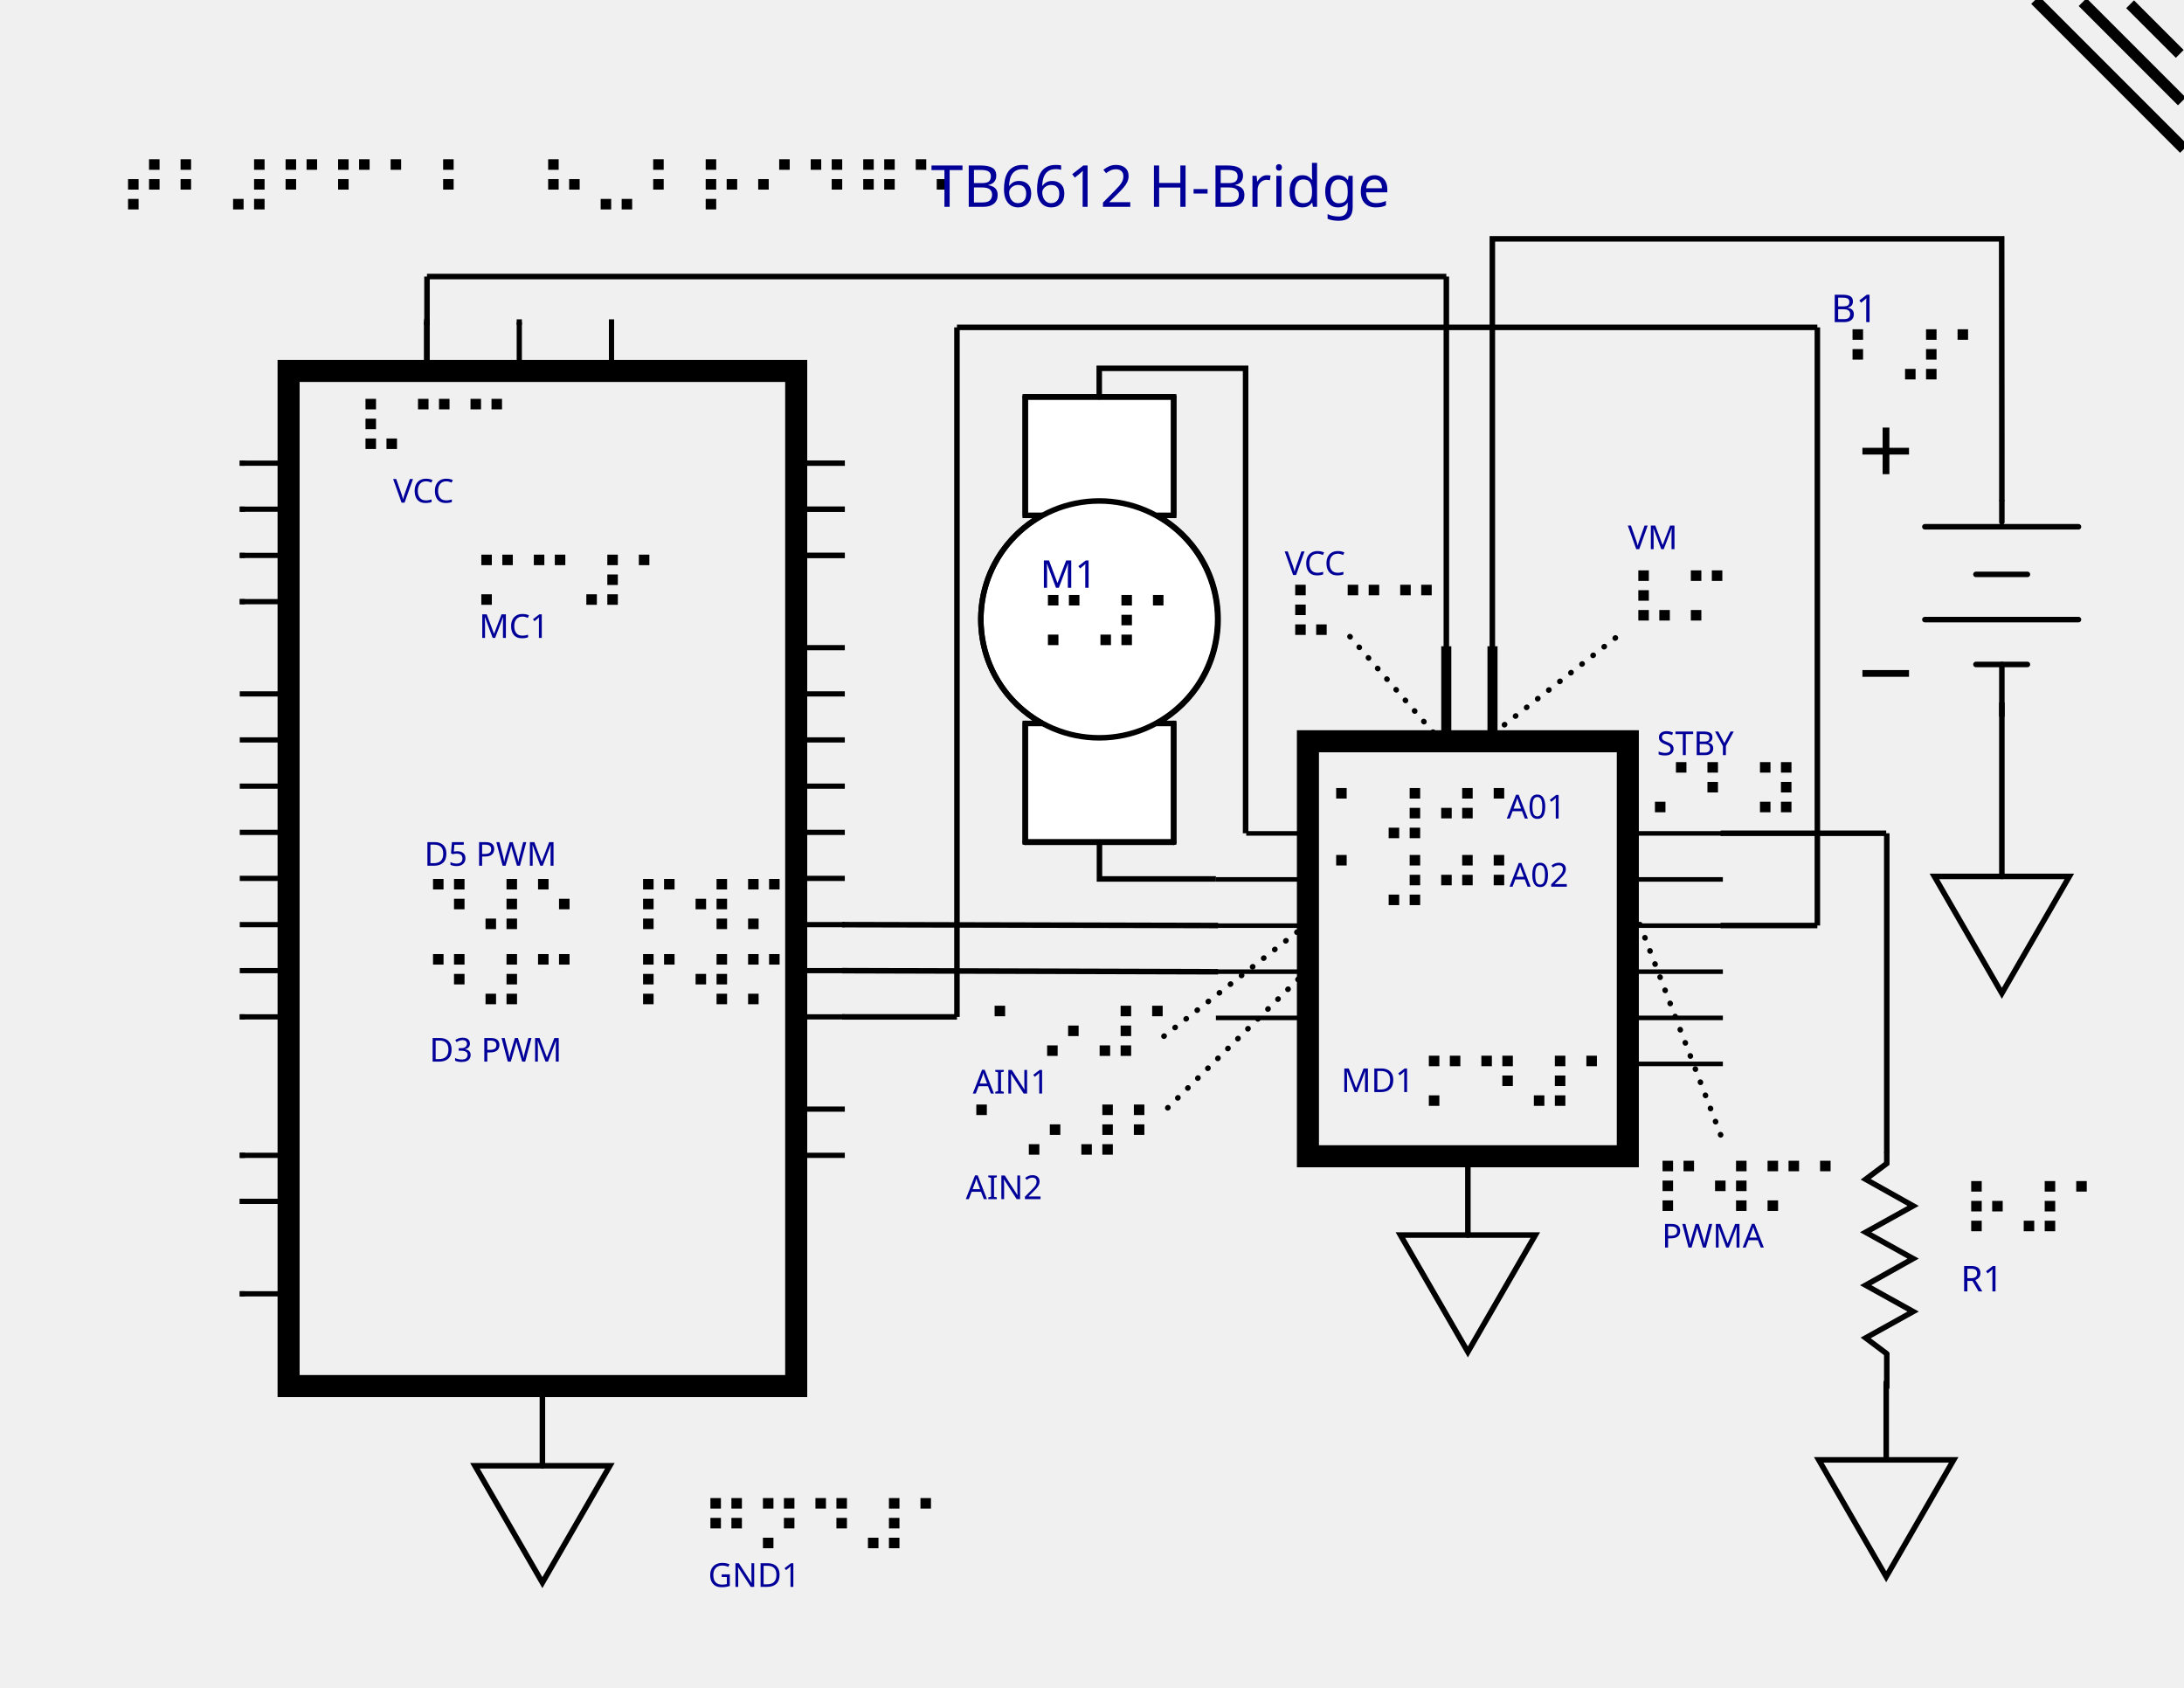
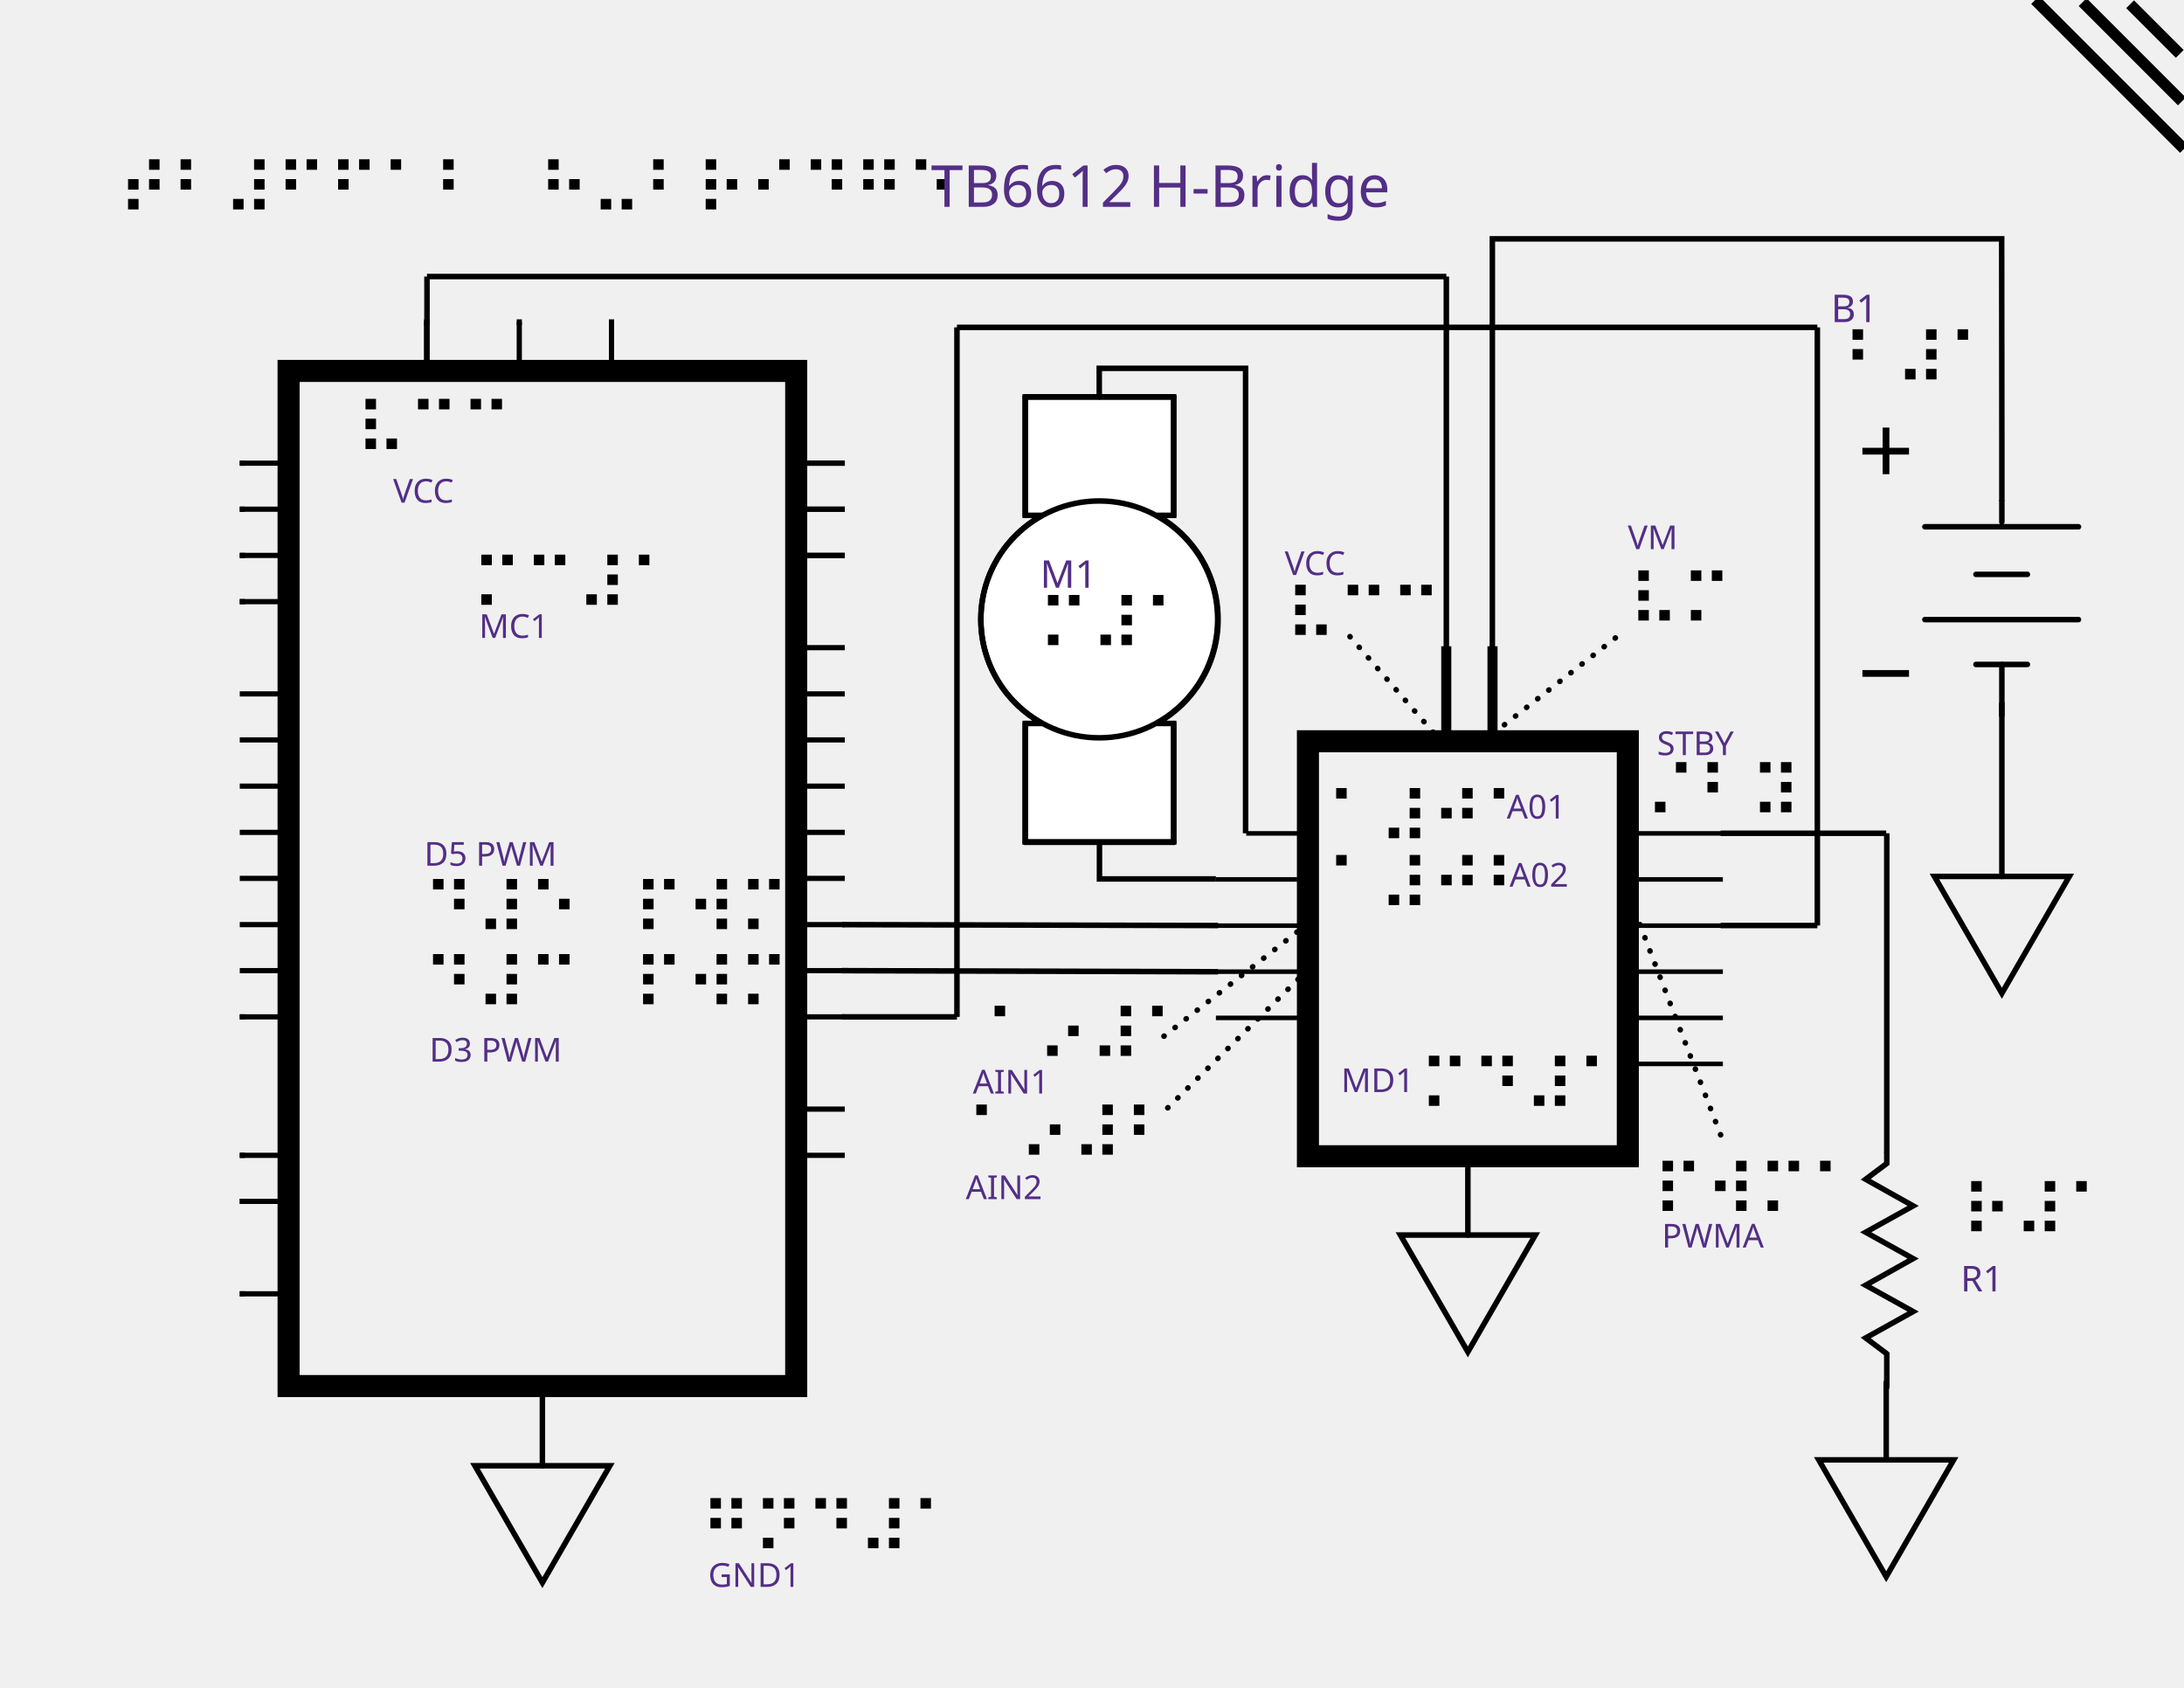
<svg xmlns="http://www.w3.org/2000/svg" version="1.1" id="Layer_1" x="0px" y="0px" width="792px" height="612px" viewBox="0 0 792 612" enable-background="new 0 0 792 612" xml:space="preserve">
  <g id="plaintext" display="none">
    <text transform="matrix(1 0 0 1 262.8433 340.8613)" display="inline" font-family="'MyriadPro-Regular'" font-size="17.733">Output</text>
    <text transform="matrix(1 0 0 1 162.7798 362.1406)" display="inline" font-family="'MyriadPro-Regular'" font-size="17.733">from microcontroller</text>
    <text transform="matrix(1 0 0 1 29.8711 236.959)" display="inline" font-family="'MyriadPro-Regular'" font-size="17.733">Digital Output</text>
    <text transform="matrix(1 0 0 1 404.5684 400.3926)" display="inline" font-family="'MyriadPro-Regular'" font-size="17.733">220Ω</text>
    <text transform="matrix(1 0 0 1 413.8398 467.625)" display="inline" font-family="'MyriadPro-Regular'" font-size="17.733">LED</text>
  </g>
  <g>
    <text transform="matrix(1 0 0 1 392.8594 125.6191)" fill="none" stroke="#000000" stroke-width="2" stroke-miterlimit="10" font-family="'MyriadPro-Regular'" font-size="11"> </text>
  </g>
  <g>
    <line fill="none" stroke="#000000" stroke-width="4" stroke-miterlimit="10" x1="755.229" y1="0.772" x2="791.227" y2="36.771" />
    <line fill="none" stroke="#000000" stroke-width="4" stroke-miterlimit="10" x1="738" y1="0" x2="792" y2="54" />
    <line fill="none" stroke="#000000" stroke-width="4" stroke-miterlimit="10" x1="772.457" y1="1.543" x2="790.457" y2="19.543" />
  </g>
  <g id="Braille_1_">
    <text transform="matrix(1 0 0 1 42.626 78.0645)" font-family="'AppleBraille'" font-size="26">⠞⠃⠼⠋⠋⠁⠃⠀⠓⠤⠃⠗⠊⠙⠛⠑</text>
  </g>
-   <text transform="matrix(1 0 0 1 337.5962 75)" fill="#000099" font-family="'ArialMT'" font-size="21">TB6612 H-Bridge</text>
+   <text transform="matrix(1 0 0 1 337.5962 75)" fill="#532E85" font-family="'ArialMT'" font-size="21">TB6612 H-Bridge</text>
  <g>
    <g transform="translate(524.225,126.511)">
      <g id="schematic">
        <rect x="-49.921" y="142.266" fill="none" stroke="#000000" stroke-width="8" stroke-miterlimit="10" width="116.004" height="150.474" />
        <line fill="none" x1="-72.503" y1="175.635" x2="-49.921" y2="175.635" />
        <rect id="connector10pin" x="-72.291" y="174.848" width="22.447" height="1.652" />
        <g id="label10">
-           <text transform="matrix(1 0 0 1 22.1871 170.2898)" fill="#000099" font-family="'ArialMT'" font-size="12">A01</text>
+           <text transform="matrix(1 0 0 1 22.1871 170.2898)" fill="#532E85" font-family="'ArialMT'" font-size="12">A01</text>
        </g>
        <line fill="none" x1="-82.503" y1="192.398" x2="-49.921" y2="192.398" />
        <rect id="connector9pin" x="-83.291" y="191.533" width="33.447" height="1.652" />
        <g id="label9">
-           <text transform="matrix(1 0 0 1 23.1871 195.0066)" fill="#000099" font-family="'ArialMT'" font-size="12">A02</text>
+           <text transform="matrix(1 0 0 1 23.1871 195.0066)" fill="#532E85" font-family="'ArialMT'" font-size="12">A02</text>
        </g>
        <line fill="none" x1="-82.503" y1="209.082" x2="-49.921" y2="209.082" />
        <rect id="connector16pin" x="-83.291" y="208.296" width="33.447" height="1.653" />
        <g id="label16">
-           <text transform="matrix(1 0 0 1 -171.4501 269.9958)" fill="#000099" font-family="'ArialMT'" font-size="12">AIN1</text>
+           <text transform="matrix(1 0 0 1 -171.4501 269.9958)" fill="#532E85" font-family="'ArialMT'" font-size="12">AIN1</text>
        </g>
        <line fill="none" x1="-82.503" y1="225.844" x2="-49.921" y2="225.844" />
        <rect id="connector15pin" x="-83.291" y="224.981" width="33.447" height="1.65" />
        <g id="label15">
-           <text transform="matrix(1 0 0 1 -173.9852 308.2761)" fill="#000099" font-family="'ArialMT'" font-size="12">AIN2</text>
+           <text transform="matrix(1 0 0 1 -173.9852 308.2761)" fill="#532E85" font-family="'ArialMT'" font-size="12">AIN2</text>
        </g>
        <line fill="none" x1="-82.503" y1="242.53" x2="-49.921" y2="242.53" />
        <rect id="connector7pin" x="-83.291" y="241.743" width="33.447" height="1.653" />
        <line fill="none" x1="66.32" y1="175.635" x2="99.766" y2="175.635" />
        <rect id="connector17pin" x="67.106" y="174.848" width="33.447" height="1.652" />
        <g id="label17">
-           <text transform="matrix(1 0 0 1 76.6481 147.2898)" fill="#000099" font-family="'ArialMT'" font-size="12">STBY</text>
+           <text transform="matrix(1 0 0 1 76.6481 147.2898)" fill="#532E85" font-family="'ArialMT'" font-size="12">STBY</text>
        </g>
        <line fill="none" x1="66.32" y1="192.398" x2="99.766" y2="192.398" />
        <rect id="connector20pin" x="67.106" y="191.533" width="33.447" height="1.652" />
        <line fill="none" x1="66.32" y1="209.082" x2="99.766" y2="209.082" />
        <rect id="connector14pin" x="67.106" y="208.296" width="33.447" height="1.653" />
        <g id="label14">
-           <text transform="matrix(1 0 0 1 78.4342 325.8406)" fill="#000099" font-family="'ArialMT'" font-size="12">PWMA</text>
+           <text transform="matrix(1 0 0 1 78.4342 325.8406)" fill="#532E85" font-family="'ArialMT'" font-size="12">PWMA</text>
        </g>
        <line fill="none" x1="66.32" y1="225.844" x2="99.766" y2="225.844" />
        <rect id="connector19pin" x="67.106" y="224.981" width="33.447" height="1.65" />
        <line fill="none" x1="66.32" y1="242.53" x2="99.766" y2="242.53" />
        <rect id="connector18pin" x="67.106" y="241.743" width="33.447" height="1.653" />
        <line fill="none" x1="66.32" y1="259.216" x2="99.766" y2="259.216" />
-         <rect id="connector8pin" x="67.106" y="258.428" width="33.447" height="1.65" />
+         <rect id="connector8pin" x="67.106" y="258.428" width="33.447" height="1.649" />
        <line fill="none" stroke="#000000" stroke-width="2" stroke-miterlimit="10" x1="0.29" y1="109.606" x2="0.29" y2="142.266" />
-         <rect id="connector12pin" x="-0.577" y="108.82" fill="none" stroke="#000000" stroke-width="2" stroke-miterlimit="10" width="1.652" height="33.446" />
+         <rect id="connector12pin" x="-0.577" y="108.82" fill="none" stroke="#000000" stroke-width="2" stroke-miterlimit="10" width="1.651" height="33.446" />
        <g transform="matrix(1, 0, 0, 1, 37.4, 16)">
          <g>
            <g>
              <g transform="rotate(270)">
                <g>
-                   <text id="label12_8_" transform="matrix(0 1 -1 0 -65.9929 -95.751)" fill="#000099" font-family="'ArialMT'" font-size="12">VCC</text>
+                   <text id="label12_8_" transform="matrix(0 1 -1 0 -65.9929 -95.751)" fill="#532E85" font-family="'ArialMT'" font-size="12">VCC</text>
                </g>
              </g>
            </g>
          </g>
        </g>
        <line fill="none" stroke="#000000" stroke-width="2" stroke-miterlimit="10" x1="16.973" y1="109.606" x2="16.973" y2="142.266" />
        <rect id="connector13pin" x="16.187" y="108.82" fill="none" stroke="#000000" stroke-width="2" stroke-miterlimit="10" width="1.653" height="33.446" />
        <g transform="matrix(1, 0, 0, 1, 44.6, 16)">
          <g>
            <g>
              <g transform="rotate(270)">
                <g>
-                   <text id="label13_8_" transform="matrix(0 1 -1 0 -56.6189 21.4817)" fill="#000099" font-family="'ArialMT'" font-size="12">VM</text>
+                   <text id="label13_8_" transform="matrix(0 1 -1 0 -56.6189 21.4817)" fill="#532E85" font-family="'ArialMT'" font-size="12">VM</text>
                </g>
              </g>
            </g>
          </g>
        </g>
        <g id="connector21terminal">
			</g>
      </g>
    </g>
  </g>
  <g>
    <g transform="translate(122.529,1.98736)">
      <g id="schematic_1_">
        <rect id="rect11" x="-17.875" y="132.509" fill="none" stroke="#000000" stroke-width="8" stroke-miterlimit="10" width="184.079" height="368.081" />
        <line id="line20" fill="none" x1="-34.638" y1="165.957" x2="-18.819" y2="165.957" />
        <rect id="connector53pin" x="-35.583" y="165.013" width="16.764" height="1.889" />
        <rect id="connector53terminal" x="-35.583" y="165.013" width="1.889" height="1.889" />
        <rect id="connector46pin" x="-35.583" y="181.697" width="16.764" height="1.889" />
        <rect id="connector46terminal" x="-35.583" y="181.697" width="1.889" height="1.889" />
        <rect id="connector49pin" x="-35.583" y="198.46" width="16.764" height="1.889" />
        <rect id="connector49terminal" x="-35.583" y="198.46" width="1.889" height="1.889" />
        <rect id="connector66pin" x="-35.583" y="215.224" width="16.764" height="1.889" />
        <rect id="connector66terminal" x="-35.583" y="215.224" width="1.889" height="1.889" />
        <line id="line40" fill="none" x1="-34.638" y1="249.616" x2="-18.819" y2="249.616" />
        <rect id="connector54pin" x="-35.583" y="248.672" width="16.764" height="1.888" />
        <g id="connector54terminal">
			</g>
        <line id="line45" fill="none" x1="-34.638" y1="266.299" x2="-18.819" y2="266.299" />
        <rect id="connector55pin" x="-35.583" y="265.354" width="16.764" height="1.889" />
        <g id="connector55terminal">
			</g>
        <line id="line50" fill="none" x1="-34.638" y1="283.063" x2="-18.819" y2="283.063" />
        <rect id="connector56pin" x="-35.583" y="282.119" width="16.764" height="1.888" />
        <g id="connector56terminal">
			</g>
        <line id="line55" fill="none" x1="-34.638" y1="299.825" x2="-18.819" y2="299.825" />
        <rect id="connector57pin" x="-35.583" y="298.882" width="16.764" height="1.889" />
        <g id="connector57terminal">
			</g>
        <line id="line60" fill="none" x1="-34.638" y1="316.51" x2="-18.819" y2="316.51" />
        <rect id="connector58pin" x="-35.583" y="315.565" width="16.764" height="1.889" />
        <g id="connector58terminal">
			</g>
        <line id="line65" fill="none" x1="-34.638" y1="333.272" x2="-18.819" y2="333.272" />
        <rect id="connector59pin" x="-35.583" y="332.328" width="16.764" height="1.889" />
        <g id="connector59terminal">
			</g>
        <line id="line70" fill="none" x1="-34.638" y1="349.959" x2="-18.819" y2="349.959" />
        <rect id="connector60pin" x="-35.583" y="349.013" width="16.764" height="1.891" />
        <g id="connector60terminal">
			</g>
        <line id="line75" fill="none" x1="-34.638" y1="366.722" x2="-18.819" y2="366.722" />
        <rect x="-35.583" y="365.774" width="16.764" height="1.891" />
        <rect id="connector61terminal" x="-35.583" y="365.774" width="1.889" height="1.891" />
        <rect id="connector64pin" x="-35.583" y="415.985" width="16.764" height="1.891" />
        <rect id="connector64terminal" x="-35.583" y="415.985" width="1.889" height="1.891" />
        <rect id="connector65pin" x="-35.583" y="432.672" width="16.764" height="1.888" />
        <rect id="connector65terminal" x="-35.583" y="432.672" width="1.889" height="1.888" />
        <rect id="connector67pin" x="-35.583" y="466.196" width="16.764" height="1.891" />
        <rect id="connector67terminal" x="-35.583" y="466.196" width="1.889" height="1.891" />
        <line id="line95" fill="none" x1="166.125" y1="165.957" x2="182.888" y2="165.957" />
        <rect id="connector35pin" x="167.07" y="165.013" width="16.763" height="1.889" />
        <g id="connector35terminal">
			</g>
        <line id="line100" fill="none" x1="166.125" y1="182.642" x2="182.888" y2="182.642" />
        <rect id="connector34pin" x="167.07" y="181.697" width="16.763" height="1.889" />
        <g id="connector34terminal">
			</g>
        <line id="line105" fill="none" x1="166.125" y1="199.405" x2="182.888" y2="199.405" />
        <rect id="connector33pin" x="167.07" y="198.46" width="16.763" height="1.889" />
        <g id="connector33terminal">
			</g>
        <line id="line110" fill="none" x1="166.125" y1="232.852" x2="182.888" y2="232.852" />
        <rect id="connector32pin" x="167.07" y="231.908" width="16.763" height="1.888" />
        <g id="connector32terminal">
			</g>
        <line id="line115" fill="none" x1="166.125" y1="249.616" x2="182.888" y2="249.616" />
        <rect id="connector31pin" x="167.07" y="248.672" width="16.763" height="1.888" />
        <g id="connector31terminal">
			</g>
        <line id="line120" fill="none" x1="166.125" y1="266.299" x2="182.888" y2="266.299" />
        <rect id="connector30pin" x="167.07" y="265.354" width="16.763" height="1.889" />
        <g id="connector30terminal">
			</g>
        <line id="line125" fill="none" x1="166.125" y1="283.063" x2="182.888" y2="283.063" />
        <rect id="connector29pin" x="167.07" y="282.119" width="16.763" height="1.888" />
        <g id="connector29terminal">
			</g>
        <line id="line130" fill="none" x1="166.125" y1="299.825" x2="182.888" y2="299.825" />
        <rect id="connector28pin" x="167.07" y="298.882" width="16.763" height="1.889" />
        <g id="connector28terminal">
			</g>
        <line id="line135" fill="none" x1="166.125" y1="316.51" x2="182.888" y2="316.51" />
        <rect id="connector27pin" x="167.07" y="315.565" width="16.763" height="1.889" />
        <g id="connector27terminal">
			</g>
        <line id="line140" fill="none" x1="166.125" y1="333.272" x2="182.888" y2="333.272" />
        <rect id="connector26pin" x="167.07" y="332.328" width="16.763" height="1.889" />
        <g id="connector26terminal">
			</g>
        <g id="label26">
-           <text transform="matrix(1 0 0 1 31.3128 311.9219)" fill="#000099" font-family="'ArialMT'" font-size="12">D5 PWM</text>
+           <text transform="matrix(1 0 0 1 31.3128 311.9219)" fill="#532E85" font-family="'ArialMT'" font-size="12">D5 PWM</text>
        </g>
        <line id="line145" fill="none" x1="166.125" y1="349.959" x2="182.888" y2="349.959" />
        <rect id="connector25pin" x="167.07" y="349.013" width="16.763" height="1.891" />
        <g id="connector25terminal">
			</g>
        <line id="line150" fill="none" x1="166.125" y1="366.722" x2="182.888" y2="366.722" />
        <rect id="connector24pin" x="167.07" y="365.774" width="16.763" height="1.891" />
        <g id="connector24terminal">
			</g>
        <g id="label24">
-           <text transform="matrix(1 0 0 1 33.201 382.9521)" fill="#000099" font-family="'ArialMT'" font-size="12">D3 PWM</text>
+           <text transform="matrix(1 0 0 1 33.201 382.9521)" fill="#532E85" font-family="'ArialMT'" font-size="12">D3 PWM</text>
        </g>
        <line id="line155" fill="none" x1="166.125" y1="400.168" x2="182.888" y2="400.168" />
-         <rect id="connector51pin" x="167.07" y="399.223" width="16.763" height="1.892" />
+         <rect id="connector51pin" x="167.07" y="399.223" width="16.763" height="1.893" />
        <g id="connector51terminal">
			</g>
        <line id="line160" fill="none" x1="166.125" y1="416.932" x2="182.888" y2="416.932" />
        <rect id="connector52pin" x="167.07" y="415.985" width="16.763" height="1.891" />
        <g id="connector52terminal">
			</g>
        <line id="line165" fill="none" x1="32.257" y1="115.746" x2="32.257" y2="131.565" />
        <rect id="connector22pin" x="31.313" y="114.802" width="1.888" height="16.764" />
        <g id="connector22terminal">
			</g>
        <g id="label22">
-           <text transform="matrix(1 0 0 1 20.034 180.2725)" fill="#000099" font-family="'ArialMT'" font-size="12">VCC</text>
+           <text transform="matrix(1 0 0 1 20.034 180.2725)" fill="#532E85" font-family="'ArialMT'" font-size="12">VCC</text>
        </g>
        <line id="line170" fill="none" x1="65.783" y1="115.746" x2="65.783" y2="131.565" />
        <rect id="connector61pin" x="64.839" y="114.802" width="1.889" height="16.764" />
        <polygon id="connector37terminal" fill="none" stroke="#000000" stroke-width="2" stroke-miterlimit="10" points="     64.839,114.802 66.727,114.802 66.727,114.802    " />
        <line id="line175" fill="none" x1="99.231" y1="115.746" x2="99.231" y2="131.565" />
        <rect id="connector63pin" x="98.285" y="114.802" width="1.889" height="16.764" />
        <polygon id="connector63terminal" fill="none" stroke="#000000" stroke-width="2" stroke-miterlimit="10" points="     98.285,114.802 100.175,114.802 100.175,114.802    " />
        <path id="line180_1_" fill="none" stroke="#000000" stroke-width="2" stroke-miterlimit="10" d="M74.125,501.533" />
        <g id="connector23terminal">
			</g>
        <rect id="connector43pin" x="31.313" y="114.802" width="1.888" height="16.764" />
        <polygon id="connector43terminal" fill="none" stroke="#000000" stroke-width="2" stroke-miterlimit="10" points="     31.313,114.802 33.201,114.802 33.201,114.802    " />
        <rect id="connector50pin" x="31.313" y="114.802" width="1.888" height="16.764" />
        <polygon id="connector50terminal" fill="none" stroke="#000000" stroke-width="2" stroke-miterlimit="10" points="     31.313,114.802 33.201,114.802 33.201,114.802    " />
        <rect id="connector44pin" x="167.07" y="165.013" width="16.763" height="1.889" />
        <rect id="connector45pin" x="167.07" y="198.46" width="16.763" height="1.889" />
        <rect id="connector42pin" x="167.07" y="181.697" width="16.763" height="1.889" />
      </g>
    </g>
  </g>
  <g>
    <g transform="translate(630.637,225.411)">
      <g id="schematic_3_">
        <g id="connector0terminal_1_">
			</g>
      </g>
    </g>
  </g>
  <g>
    <path id="connector0pin_12_" fill="none" stroke="#000000" stroke-width="2" stroke-miterlimit="10" d="M664.109,302.452" />
  </g>
  <line fill="none" stroke="#000000" stroke-width="2" stroke-miterlimit="10" x1="305.395" y1="351.955" x2="441.701" y2="352.35" />
  <line fill="none" stroke="#000000" stroke-width="2" stroke-miterlimit="10" x1="305.395" y1="335.271" x2="441.701" y2="335.586" />
  <polyline fill="none" stroke="#000000" stroke-width="2" stroke-miterlimit="10" points="451.701,302.137 451.701,133.553   398.627,133.553 398.627,143.915 " />
  <path fill="none" stroke="#000000" stroke-width="2" stroke-miterlimit="10" d="M542.045,166.931" />
  <line fill="none" stroke="#000000" stroke-width="2" stroke-miterlimit="10" x1="623.972" y1="302.137" x2="684.008" y2="302.137" />
  <line fill="none" stroke="#000000" stroke-width="2" stroke-miterlimit="10" x1="154.841" y1="117.744" x2="154.841" y2="100.272" />
  <line fill="none" stroke="#000000" stroke-width="2" stroke-miterlimit="10" x1="524.495" y1="236.109" x2="524.495" y2="100.272" />
  <line fill="none" stroke="#000000" stroke-width="2" stroke-miterlimit="10" x1="154.841" y1="100.272" x2="524.495" y2="100.272" />
  <line fill="none" stroke="#000000" stroke-width="2" stroke-miterlimit="10" x1="305.395" y1="368.717" x2="347.027" y2="368.717" />
  <line fill="none" stroke="#000000" stroke-width="2" stroke-miterlimit="10" x1="623.972" y1="335.586" x2="659.039" y2="335.586" />
  <line fill="none" stroke="#000000" stroke-width="2" stroke-miterlimit="10" x1="659.039" y1="118.701" x2="659.039" y2="335.586" />
  <line fill="none" stroke="#000000" stroke-width="2" stroke-miterlimit="10" x1="347.027" y1="368.717" x2="347.027" y2="118.701" />
  <line fill="none" stroke="#000000" stroke-width="2" stroke-miterlimit="10" x1="659.039" y1="118.701" x2="347.027" y2="118.701" />
-   <text transform="matrix(1 0 0 1 256.813 575.3867)" fill="#000099" font-family="'ArialMT'" font-size="12">GND1</text>
+   <text transform="matrix(1 0 0 1 256.813 575.3867)" fill="#532E85" font-family="'ArialMT'" font-size="12">GND1</text>
  <text transform="matrix(1 0 0 1 253.811 563.5039)" font-family="'AppleBraille'" font-size="26">⠛⠝⠙⠼⠁</text>
-   <text transform="matrix(1 0 0 1 173.7329 231.3047)" fill="#000099" font-family="'ArialMT'" font-size="12">MC1</text>
+   <text transform="matrix(1 0 0 1 173.7329 231.3047)" fill="#532E85" font-family="'ArialMT'" font-size="12">MC1</text>
  <text transform="matrix(1 0 0 1 170.731 221.4219)" font-family="'AppleBraille'" font-size="26">⠍⠉⠼⠁</text>
-   <text transform="matrix(1 0 0 1 128.731 164.9312)" font-family="'AppleBraille'" font-size="26">⠧⠉⠉</text>
+   <text transform="matrix(1 0 0 1 128.731 164.9316)" font-family="'AppleBraille'" font-size="26">⠧⠉⠉</text>
  <text transform="matrix(1 0 0 1 153.2178 339.0137)" font-family="'AppleBraille'" font-size="26">⠙⠼⠑⠀⠏⠺⠍</text>
  <text transform="matrix(1 0 0 1 153.2178 366.2539)" font-family="'AppleBraille'" font-size="26">⠙⠼⠉⠀⠏⠺⠍</text>
-   <text transform="matrix(1 0 0 1 486.3418 395.9844)" fill="#000099" font-family="'ArialMT'" font-size="12">MD1</text>
+   <text transform="matrix(1 0 0 1 486.3418 395.9844)" fill="#532E85" font-family="'ArialMT'" font-size="12">MD1</text>
  <text transform="matrix(1 0 0 1 514.3398 403.1016)" font-family="'AppleBraille'" font-size="26">⠍⠙⠼⠁</text>
  <text transform="matrix(1 0 0 1 356.8735 384.9863)" font-family="'AppleBraille'" font-size="26">⠁⠔⠼⠁</text>
  <text transform="matrix(1 0 0 1 350.2397 420.8086)" font-family="'AppleBraille'" font-size="26">⠁⠔⠼⠃</text>
  <g>
    <g>
      <g transform="translate(191.548,91.3167)">
        <g id="schematic_4_">
          <path id="connector0pin_3_" fill="none" stroke="#000000" stroke-width="2" stroke-linecap="round" d="M5.145,440.162v-27.958" />
          <g id="connector0terminal_3_">
				</g>
        </g>
      </g>
    </g>
  </g>
  <polygon fill="none" stroke="#000000" stroke-width="2" stroke-linecap="round" points="221.158,531.479 196.693,573.854   172.229,531.479 " />
  <path id="connector0pin_4_" fill="none" stroke="#000000" stroke-width="2" stroke-linecap="round" d="M532.306,447.821v-27.958" />
  <g id="connector0terminal_4_">
</g>
  <polygon fill="none" stroke="#000000" stroke-width="2" stroke-linecap="round" points="556.771,447.82 532.306,490.195   507.841,447.82 " />
  <path id="connector0pin_6_" fill="none" stroke="#000000" stroke-width="2" stroke-linecap="round" d="M684.008,529.339V501.27" />
  <g id="connector0terminal_6_">
</g>
  <polygon fill="none" stroke="#000000" stroke-width="2" stroke-linecap="round" points="708.473,529.338 684.008,571.713   659.543,529.338 " />
  <g>
    <g transform="translate(176.73,201.995)">
      <g id="schematic_5_">
        <path id="connector0pin_9_" fill="none" stroke="#797979" stroke-width="2" stroke-linecap="round" d="M508.255,275.47" />
      </g>
    </g>
  </g>
  <text transform="matrix(1 0 0 1 711.0205 448.5645)" fill="#010201" font-family="'AppleBraille'" font-size="26">⠗⠼⠁</text>
  <g>
    <path fill="none" stroke="#414141" stroke-width="2" stroke-linecap="round" d="M685.275,502.811" />
  </g>
  <g>
    <path fill="none" stroke="#414141" stroke-width="2" stroke-linecap="round" d="M684.952,477.695" />
  </g>
  <g id="partLabel_2_">
    <g transform="translate(260.005,35.4048)">
      <g id="schematicLabel_2_">
-         <text transform="matrix(1 0 0 1 451.0155 432.8491)" fill="#000099" font-family="'ArialMT'" font-size="12.914">R1</text>
+         <text transform="matrix(1 0 0 1 451.0155 432.8491)" fill="#532E85" font-family="'ArialMT'" font-size="12.914">R1</text>
      </g>
    </g>
  </g>
  <path id="connector0pin_8_" fill="none" stroke="#7B7B7B" stroke-width="2" stroke-linecap="round" d="M685.983,428.449" />
  <path fill="none" stroke="#030303" stroke-width="2" stroke-linecap="round" d="M685.561,428.535" />
  <path fill="none" stroke="#030303" stroke-width="2" stroke-linecap="round" d="M685.396,501.27" />
  <g>
    <g>
      <path fill="none" stroke="#000000" stroke-width="2" stroke-linecap="round" d="M685.168,491.123" />
    </g>
  </g>
  <line id="connector0pin_7_" fill="none" stroke="#000000" stroke-width="2" stroke-miterlimit="10" x1="684.214" y1="302.137" x2="684.214" y2="418.039" />
  <polyline fill="none" stroke="#030303" stroke-width="2" stroke-linecap="round" points="684.214,490.859 676.565,485.123   693.771,475.562 676.565,466.006 693.771,456.359 676.565,446.803 693.771,437.244 676.565,427.598 684.214,421.861   684.214,418.039 " />
  <path id="connector0pin_11_" fill="none" stroke="#000000" stroke-width="2" stroke-linecap="round" d="M684.214,491.123" />
  <g>
    <g>
      <g transform="translate(191.548,91.3167)">
        <g id="schematic_7_">
-           <path id="connector0pin_5_" fill="none" stroke="#000000" stroke-width="2" stroke-linecap="round" d="M492.666,411.676v-11.868      " />
+           <path id="connector0pin_5_" fill="none" stroke="#000000" stroke-width="2" stroke-linecap="round" d="M492.666,411.676v-11.867      " />
          <g id="connector0terminal_5_">
				</g>
        </g>
      </g>
    </g>
  </g>
  <path id="connector90pin_3_" fill="none" stroke="#010101" stroke-width="2" stroke-miterlimit="10" d="M865.015,101.851" />
  <path id="connector90pin_1_" fill="none" stroke="#010101" stroke-width="2" stroke-miterlimit="10" d="M725.95,162.655" />
  <text transform="matrix(1 0 0 1 667.9883 139.7012)" font-family="'AppleBraille'" font-size="26">⠃⠼⠁</text>
  <text transform="matrix(1 0 0 1 590.3066 227.126)" font-family="'AppleBraille'" font-size="26">⠧⠍</text>
  <text transform="matrix(1 0 0 1 599.0879 441.1943)" font-family="'AppleBraille'" font-size="26">⠏⠺⠍⠁</text>
  <text transform="matrix(1 0 0 1 480.7305 306.0508)" font-family="'AppleBraille'" font-size="26">⠁⠼⠚⠁</text>
  <text transform="matrix(1 0 0 1 480.7305 330.3154)" font-family="'AppleBraille'" font-size="26">⠁⠼⠚⠃</text>
  <text transform="matrix(1 0 0 1 596.332 296.6494)" font-family="'AppleBraille'" font-size="26">⠌⠃⠽</text>
  <text transform="matrix(1 0 0 1 465.873 232.3389)" font-family="'AppleBraille'" font-size="26">⠧⠉⠉</text>
-   <text transform="matrix(1 0 0 1 663.9902 116.7891)" fill="#000099" font-family="'ArialMT'" font-size="13.909">B1</text>
+   <text transform="matrix(1 0 0 1 663.9902 116.7891)" fill="#532E85" font-family="'ArialMT'" font-size="13.909">B1</text>
  <g>
    <g>
      <g transform="translate(79.2002,172.9)">
        <g id="schematic_21_">
          <line fill="none" stroke="#000000" stroke-width="2" stroke-linecap="round" x1="674.535" y1="18.103" x2="618.832" y2="18.103" />
          <line fill="none" stroke="#000000" stroke-width="2" stroke-linecap="round" x1="656.012" y1="35.366" x2="637.354" y2="35.366" />
          <line fill="none" stroke="#000000" stroke-width="2" stroke-linecap="round" x1="674.535" y1="51.762" x2="618.832" y2="51.762" />
          <line fill="none" stroke="#000000" stroke-width="2" stroke-linecap="round" x1="656.012" y1="68.025" x2="637.354" y2="68.025" />
          <line fill="none" stroke="#000000" stroke-width="2" stroke-linecap="round" x1="646.75" y1="8.842" x2="646.75" y2="16.36" />
          <line id="connector0pin_20_" fill="none" stroke="#000000" stroke-width="2" stroke-linecap="round" x1="646.75" y1="86.547" x2="646.75" y2="68.025" />
          <g id="connector0terminal_21_">
				</g>
          <polyline fill="none" stroke="#000000" stroke-width="2" stroke-miterlimit="10" points="461.979,63.209 461.979,-86.298       646.683,-86.298 646.75,-9.679 646.75,8.842     " />
          <g id="connector1terminal_21_">
				</g>
        </g>
      </g>
    </g>
  </g>
  <rect x="675.38" y="162.371" width="16.896" height="2.446" />
  <rect x="675.38" y="242.962" width="16.896" height="2.443" />
  <rect x="682.712" y="155.035" width="2.449" height="16.896" />
  <path id="connector0pin_2_" fill="none" stroke="#000000" stroke-width="2" stroke-linecap="round" d="M725.952,317.785v-62.646" />
  <polygon fill="none" stroke="#000000" stroke-width="2" stroke-linecap="round" points="750.415,317.783 725.952,360.158   701.485,317.783 " />
  <path id="connector0pin_10_" fill="none" stroke="#010101" stroke-width="2" stroke-linecap="round" d="M392.783,150.558" />
  <path id="connector1pin_9_" fill="none" stroke="#010101" stroke-width="2" stroke-linecap="round" d="M392.783,312.051" />
-   <path fill="#FFFFFF" stroke="#010101" stroke-width="2" d="M441.722,224.585c0-16.257-8.896-30.364-22.237-37.728h6.137v-42.942  h-26.84h-26.993v42.942h6.146c-13.354,7.361-22.236,21.471-22.236,37.728c0,16.259,8.896,30.366,22.236,37.729h-6.146v42.938h26.992  h26.84v-42.938h-6.136C432.827,254.951,441.722,240.842,441.722,224.585z" />
+   <path fill="#FFFFFF" stroke="#010101" stroke-width="2" d="M441.722,224.585c0-16.257-8.896-30.364-22.236-37.728h6.137v-42.942  h-26.84h-26.993v42.942h6.146c-13.354,7.361-22.235,21.471-22.235,37.728c0,16.259,8.896,30.366,22.235,37.729h-6.146v42.938h26.992  h26.84v-42.938h-6.136C432.827,254.951,441.722,240.842,441.722,224.585z" />
  <line fill="none" stroke="#010101" stroke-width="2" stroke-linecap="round" x1="371.787" y1="143.915" x2="371.787" y2="186.857" />
  <line fill="none" stroke="#010101" stroke-width="2" stroke-linecap="round" x1="371.787" y1="143.915" x2="398.627" y2="143.915" />
  <line fill="none" stroke="#010101" stroke-width="2" stroke-linecap="round" x1="398.627" y1="143.915" x2="425.619" y2="143.915" />
  <line fill="none" stroke="#010101" stroke-width="2" stroke-linecap="round" x1="425.619" y1="143.915" x2="425.619" y2="186.857" />
  <line fill="none" stroke="#010101" stroke-width="2" stroke-linecap="round" x1="425.619" y1="305.408" x2="425.619" y2="262.312" />
  <line fill="none" stroke="#010101" stroke-width="2" stroke-linecap="round" x1="425.619" y1="305.408" x2="398.627" y2="305.408" />
  <line fill="none" stroke="#010101" stroke-width="2" stroke-linecap="round" x1="398.627" y1="305.408" x2="371.787" y2="305.408" />
  <line fill="none" stroke="#010101" stroke-width="2" stroke-linecap="round" x1="371.787" y1="305.408" x2="371.787" y2="262.312" />
  <path id="connector0pin_1_" fill="none" stroke="#010101" stroke-width="2" stroke-linecap="round" d="M398.627,143.915" />
  <path id="connector1pin_1_" fill="none" stroke="#010101" stroke-width="2" stroke-linecap="round" d="M398.627,305.408" />
  <circle fill="none" stroke="#010101" stroke-width="2" cx="398.627" cy="224.585" r="42.942" />
  <polyline fill="none" stroke="#000000" stroke-width="2" stroke-miterlimit="10" points="440.934,318.696 398.709,318.696   398.709,305.408 " />
  <text transform="matrix(1 0 0 1 376.2065 236.04)" font-family="'AppleBraille'" font-size="26">⠍⠼⠁</text>
-   <text transform="matrix(1 0 0 1 377.208 213.1279)" fill="#000099" font-family="'ArialMT'" font-size="13.909">M1</text>
+   <text transform="matrix(1 0 0 1 377.208 213.1279)" fill="#532E85" font-family="'ArialMT'" font-size="13.909">M1</text>
  <line fill="none" stroke="#000000" stroke-width="2" stroke-linecap="round" stroke-miterlimit="10" stroke-dasharray="0.1,5" x1="474.381" y1="334.807" x2="419.821" y2="377.5" />
  <line fill="none" stroke="#000000" stroke-width="2" stroke-linecap="round" stroke-miterlimit="10" stroke-dasharray="0.1,5" x1="474.381" y1="351.492" x2="420.174" y2="404.939" />
  <line fill="none" stroke="#000000" stroke-width="2" stroke-linecap="round" stroke-miterlimit="10" stroke-dasharray="0.1,5" x1="585.804" y1="231.305" x2="542.065" y2="265.531" />
  <line fill="none" stroke="#000000" stroke-width="2" stroke-linecap="round" stroke-miterlimit="10" stroke-dasharray="0.1,5" x1="519.73" y1="265.531" x2="486.342" y2="227.144" />
  <line fill="none" stroke="#000000" stroke-width="2" stroke-linecap="round" stroke-miterlimit="10" stroke-dasharray="0.1,5" x1="623.972" y1="411.5" x2="594.332" y2="334.314" />
</svg>
